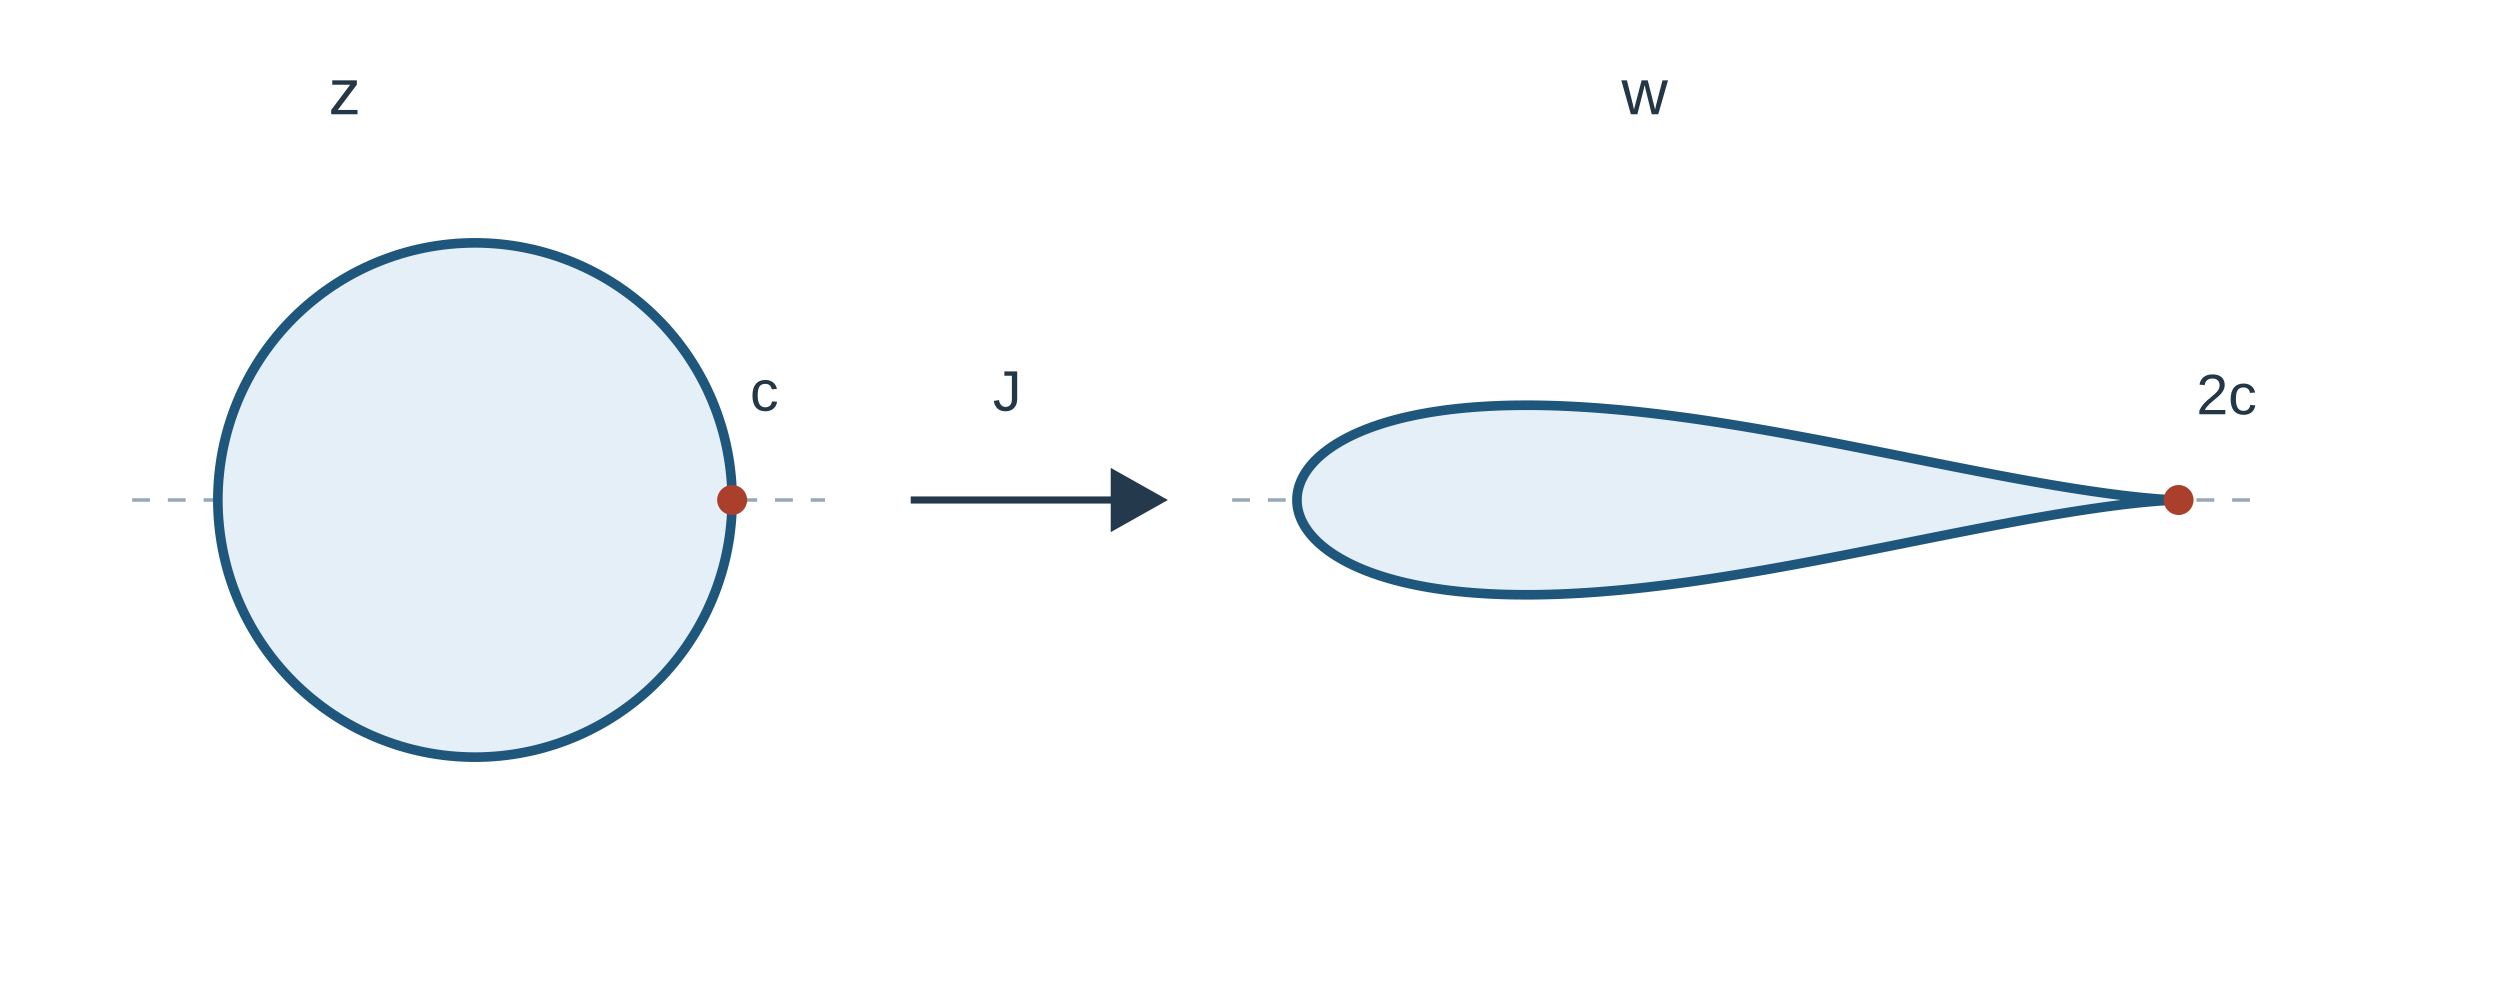
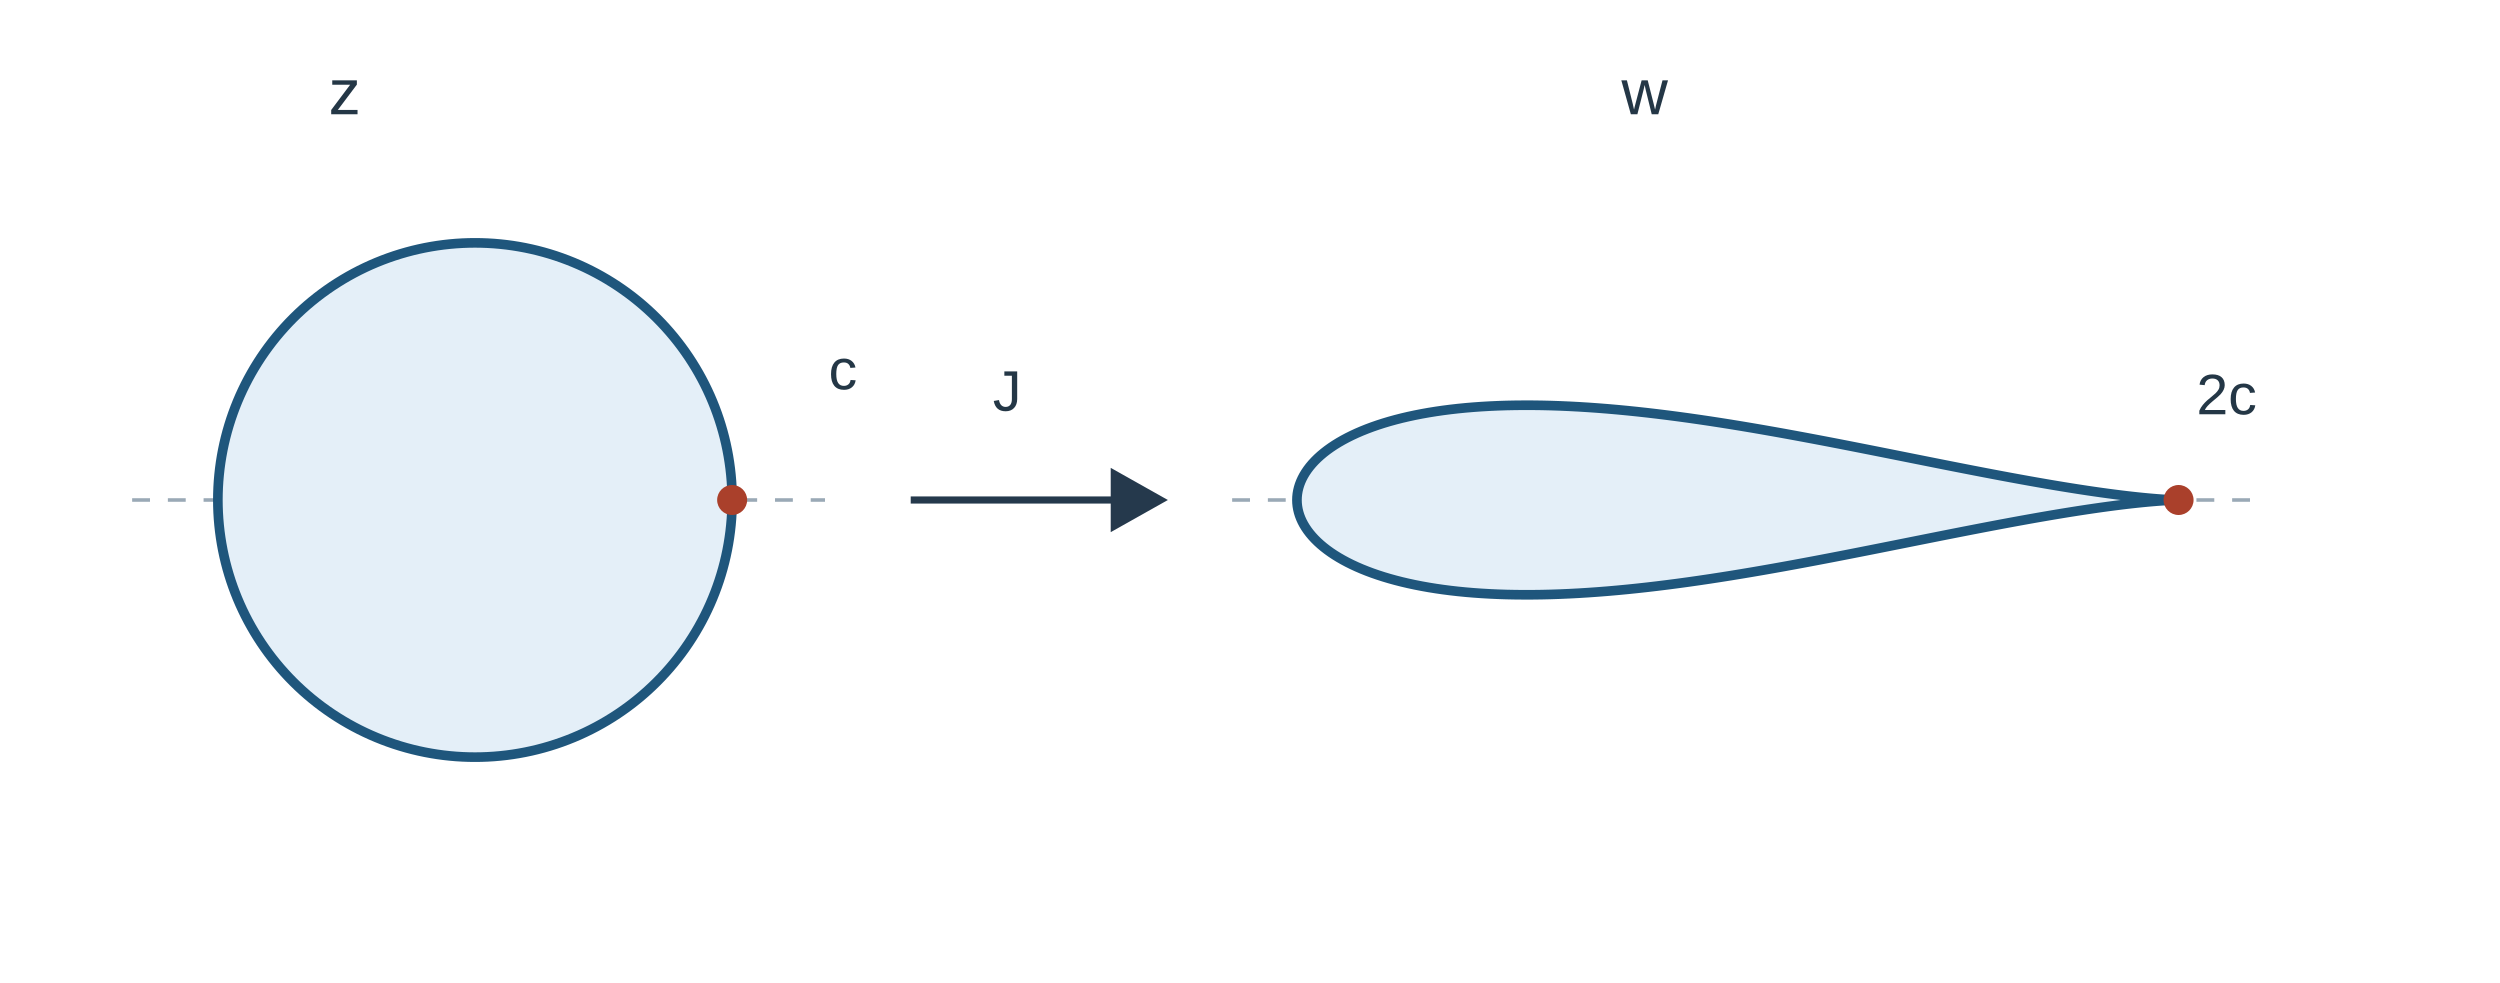
<svg xmlns="http://www.w3.org/2000/svg" width="700" height="275" viewBox="0 0 700 275" role="img" aria-labelledby="diagram-title diagram-desc" data-layout-lint="strict">
  <defs>
    <marker id="mapping-arrow" markerWidth="9" markerHeight="9" refX="7" refY="4.5" orient="auto">
      <path d="M 0 0 L 8 4.5 L 0 9 Z" fill="#25394c" />
    </marker>
  </defs>
  <path d="M 37 140 L 231 140" stroke="#9aa9b6" stroke-dasharray="5 5" fill="none" />
  <path d="M 345 140 L 635 140" stroke="#9aa9b6" stroke-dasharray="5 5" fill="none" />
  <path d="M205.000 140.000 L204.978 138.233 L204.913 136.467 L204.805 134.703 L204.653 132.943 L204.459 131.186 L204.221 129.435 L203.940 127.691 L203.617 125.953 L203.251 124.225 L202.842 122.505 L202.392 120.797 L201.900 119.100 L201.366 117.415 L200.791 115.744 L200.175 114.088 L199.519 112.447 L198.823 110.823 L198.087 109.216 L197.312 107.628 L196.498 106.059 L195.646 104.511 L194.756 102.985 L193.829 101.480 L192.866 99.999 L191.866 98.542 L190.831 97.110 L189.761 95.703 L188.657 94.324 L187.519 92.972 L186.348 91.648 L185.146 90.353 L183.912 89.088 L182.647 87.854 L181.352 86.652 L180.028 85.481 L178.676 84.343 L177.297 83.239 L175.890 82.169 L174.458 81.134 L173.001 80.134 L171.520 79.171 L170.015 78.244 L168.489 77.354 L166.941 76.502 L165.372 75.688 L163.784 74.913 L162.177 74.177 L160.553 73.481 L158.912 72.825 L157.256 72.209 L155.585 71.634 L153.900 71.100 L152.203 70.608 L150.495 70.158 L148.775 69.749 L147.047 69.383 L145.309 69.060 L143.565 68.779 L141.814 68.541 L140.057 68.347 L138.297 68.195 L136.533 68.087 L134.767 68.022 L133.000 68.000 L131.233 68.022 L129.467 68.087 L127.703 68.195 L125.943 68.347 L124.186 68.541 L122.435 68.779 L120.691 69.060 L118.953 69.383 L117.225 69.749 L115.505 70.158 L113.797 70.608 L112.100 71.100 L110.415 71.634 L108.744 72.209 L107.088 72.825 L105.447 73.481 L103.823 74.177 L102.216 74.913 L100.628 75.688 L99.059 76.502 L97.511 77.354 L95.985 78.244 L94.480 79.171 L92.999 80.134 L91.542 81.134 L90.110 82.169 L88.703 83.239 L87.324 84.343 L85.972 85.481 L84.648 86.652 L83.353 87.854 L82.088 89.088 L80.854 90.353 L79.652 91.648 L78.481 92.972 L77.343 94.324 L76.239 95.703 L75.169 97.110 L74.134 98.542 L73.134 99.999 L72.171 101.480 L71.244 102.985 L70.354 104.511 L69.502 106.059 L68.688 107.628 L67.913 109.216 L67.177 110.823 L66.481 112.447 L65.825 114.088 L65.209 115.744 L64.634 117.415 L64.100 119.100 L63.608 120.797 L63.158 122.505 L62.749 124.225 L62.383 125.953 L62.060 127.691 L61.779 129.435 L61.541 131.186 L61.347 132.943 L61.195 134.703 L61.087 136.467 L61.022 138.233 L61.000 140.000 L61.022 141.767 L61.087 143.533 L61.195 145.297 L61.347 147.057 L61.541 148.814 L61.779 150.565 L62.060 152.309 L62.383 154.047 L62.749 155.775 L63.158 157.495 L63.608 159.203 L64.100 160.900 L64.634 162.585 L65.209 164.256 L65.825 165.912 L66.481 167.553 L67.177 169.177 L67.913 170.784 L68.688 172.372 L69.502 173.941 L70.354 175.489 L71.244 177.015 L72.171 178.520 L73.134 180.001 L74.134 181.458 L75.169 182.890 L76.239 184.297 L77.343 185.676 L78.481 187.028 L79.652 188.352 L80.854 189.647 L82.088 190.912 L83.353 192.146 L84.648 193.348 L85.972 194.519 L87.324 195.657 L88.703 196.761 L90.110 197.831 L91.542 198.866 L92.999 199.866 L94.480 200.829 L95.985 201.756 L97.511 202.646 L99.059 203.498 L100.628 204.312 L102.216 205.087 L103.823 205.823 L105.447 206.519 L107.088 207.175 L108.744 207.791 L110.415 208.366 L112.100 208.900 L113.797 209.392 L115.505 209.842 L117.225 210.251 L118.953 210.617 L120.691 210.940 L122.435 211.221 L124.186 211.459 L125.943 211.653 L127.703 211.805 L129.467 211.913 L131.233 211.978 L133.000 212.000 L134.767 211.978 L136.533 211.913 L138.297 211.805 L140.057 211.653 L141.814 211.459 L143.565 211.221 L145.309 210.940 L147.047 210.617 L148.775 210.251 L150.495 209.842 L152.203 209.392 L153.900 208.900 L155.585 208.366 L157.256 207.791 L158.912 207.175 L160.553 206.519 L162.177 205.823 L163.784 205.087 L165.372 204.312 L166.941 203.498 L168.489 202.646 L170.015 201.756 L171.520 200.829 L173.001 199.866 L174.458 198.866 L175.890 197.831 L177.297 196.761 L178.676 195.657 L180.028 194.519 L181.352 193.348 L182.647 192.146 L183.912 190.912 L185.146 189.647 L186.348 188.352 L187.519 187.028 L188.657 185.676 L189.761 184.297 L190.831 182.890 L191.866 181.458 L192.866 180.001 L193.829 178.520 L194.756 177.015 L195.646 175.489 L196.498 173.941 L197.312 172.372 L198.087 170.784 L198.823 169.177 L199.519 167.553 L200.175 165.912 L200.791 164.256 L201.366 162.585 L201.900 160.900 L202.392 159.203 L202.842 157.495 L203.251 155.775 L203.617 154.047 L203.940 152.309 L204.221 150.565 L204.459 148.814 L204.653 147.057 L204.805 145.297 L204.913 143.533 L204.978 141.767 L205.000 140.000 Z" fill="#e4eff8" stroke="#1f567c" stroke-width="2.7" />
  <path d="M610.000 140.000 L609.948 140.000 L609.792 139.998 L609.532 139.993 L609.169 139.984 L608.703 139.968 L608.135 139.945 L607.466 139.914 L606.697 139.872 L605.830 139.818 L604.864 139.752 L603.803 139.672 L602.647 139.577 L601.399 139.466 L600.060 139.338 L598.632 139.193 L597.117 139.029 L595.517 138.846 L593.836 138.644 L592.074 138.422 L590.234 138.180 L588.320 137.917 L586.332 137.634 L584.275 137.330 L582.149 137.006 L579.959 136.662 L577.706 136.298 L575.394 135.915 L573.024 135.512 L570.600 135.091 L568.124 134.653 L565.599 134.197 L563.027 133.725 L560.411 133.237 L557.754 132.735 L555.058 132.219 L552.325 131.691 L549.558 131.151 L546.760 130.601 L543.933 130.042 L541.079 129.474 L538.201 128.900 L535.300 128.321 L532.379 127.736 L529.441 127.149 L526.487 126.560 L523.519 125.971 L520.540 125.382 L517.551 124.795 L514.555 124.211 L511.553 123.632 L508.547 123.059 L505.539 122.493 L502.531 121.934 L499.525 121.385 L496.521 120.847 L493.523 120.320 L490.530 119.806 L487.546 119.306 L484.572 118.820 L481.608 118.351 L478.657 117.898 L475.719 117.463 L472.797 117.046 L469.892 116.649 L467.004 116.272 L464.136 115.916 L461.289 115.581 L458.463 115.269 L455.660 114.981 L452.882 114.715 L450.128 114.474 L447.402 114.258 L444.703 114.067 L442.032 113.901 L439.392 113.762 L436.782 113.648 L434.204 113.562 L431.660 113.502 L429.149 113.469 L426.672 113.464 L424.232 113.486 L421.828 113.535 L419.462 113.612 L417.135 113.716 L414.847 113.848 L412.599 114.008 L410.392 114.194 L408.227 114.408 L406.105 114.649 L404.027 114.917 L401.992 115.211 L400.003 115.532 L398.060 115.879 L396.162 116.251 L394.312 116.648 L392.510 117.071 L390.757 117.518 L389.052 117.988 L387.397 118.483 L385.793 119.000 L384.239 119.539 L382.737 120.101 L381.287 120.683 L379.889 121.286 L378.545 121.909 L377.254 122.552 L376.017 123.213 L374.835 123.892 L373.708 124.588 L372.636 125.300 L371.619 126.029 L370.659 126.772 L369.755 127.529 L368.908 128.299 L368.118 129.082 L367.385 129.877 L366.710 130.682 L366.093 131.497 L365.534 132.322 L365.033 133.154 L364.591 133.994 L364.207 134.840 L363.882 135.691 L363.616 136.548 L363.409 137.408 L363.261 138.270 L363.172 139.135 L363.143 140.000 L363.172 140.865 L363.261 141.730 L363.409 142.592 L363.616 143.452 L363.882 144.309 L364.207 145.160 L364.591 146.006 L365.033 146.846 L365.534 147.678 L366.093 148.503 L366.710 149.318 L367.385 150.123 L368.118 150.918 L368.908 151.701 L369.755 152.471 L370.659 153.228 L371.619 153.971 L372.636 154.700 L373.708 155.412 L374.835 156.108 L376.017 156.787 L377.254 157.448 L378.545 158.091 L379.889 158.714 L381.287 159.317 L382.737 159.899 L384.239 160.461 L385.793 161.000 L387.397 161.517 L389.052 162.012 L390.757 162.482 L392.510 162.929 L394.312 163.352 L396.162 163.749 L398.060 164.121 L400.003 164.468 L401.992 164.789 L404.027 165.083 L406.105 165.351 L408.227 165.592 L410.392 165.806 L412.599 165.992 L414.847 166.152 L417.135 166.284 L419.462 166.388 L421.828 166.465 L424.232 166.514 L426.672 166.536 L429.149 166.531 L431.660 166.498 L434.204 166.438 L436.782 166.352 L439.392 166.238 L442.032 166.099 L444.703 165.933 L447.402 165.742 L450.128 165.526 L452.882 165.285 L455.660 165.019 L458.463 164.731 L461.289 164.419 L464.136 164.084 L467.004 163.728 L469.892 163.351 L472.797 162.954 L475.719 162.537 L478.657 162.102 L481.608 161.649 L484.572 161.180 L487.546 160.694 L490.530 160.194 L493.523 159.680 L496.521 159.153 L499.525 158.615 L502.531 158.066 L505.539 157.507 L508.547 156.941 L511.553 156.368 L514.555 155.789 L517.551 155.205 L520.540 154.618 L523.519 154.029 L526.487 153.440 L529.441 152.851 L532.379 152.264 L535.300 151.679 L538.201 151.100 L541.079 150.526 L543.933 149.958 L546.760 149.399 L549.558 148.849 L552.325 148.309 L555.058 147.781 L557.754 147.265 L560.411 146.763 L563.027 146.275 L565.599 145.803 L568.124 145.347 L570.600 144.909 L573.024 144.488 L575.394 144.085 L577.706 143.702 L579.959 143.338 L582.149 142.994 L584.275 142.670 L586.332 142.366 L588.320 142.083 L590.234 141.820 L592.074 141.578 L593.836 141.356 L595.517 141.154 L597.117 140.971 L598.632 140.807 L600.060 140.662 L601.399 140.534 L602.647 140.423 L603.803 140.328 L604.864 140.248 L605.830 140.182 L606.697 140.128 L607.466 140.086 L608.135 140.055 L608.703 140.032 L609.169 140.016 L609.532 140.007 L609.792 140.002 L609.948 140.000 L610.000 140.000 Z" fill="#e4eff8" stroke="#1f567c" stroke-width="2.7" />
  <circle cx="205" cy="140" r="4.2" fill="#aa402b" />
  <circle cx="610" cy="140" r="4.2" fill="#aa402b" />
  <path d="M 255 140 L 325 140" stroke="#25394c" stroke-width="2" fill="none" marker-end="url(#mapping-arrow)" />
  <g fill="#243746" font-family="Arial, sans-serif" font-size="18">
    <text x="92" y="32">z</text>
    <text x="454" y="32">w</text>
    <text x="278" y="115" font-size="16">J</text>
-     <text x="210" y="115" font-size="16">c</text>
+     <text x="232" y="109" font-size="16">c</text>
    <text x="615" y="116" font-size="16">2c</text>
  </g>
</svg>
